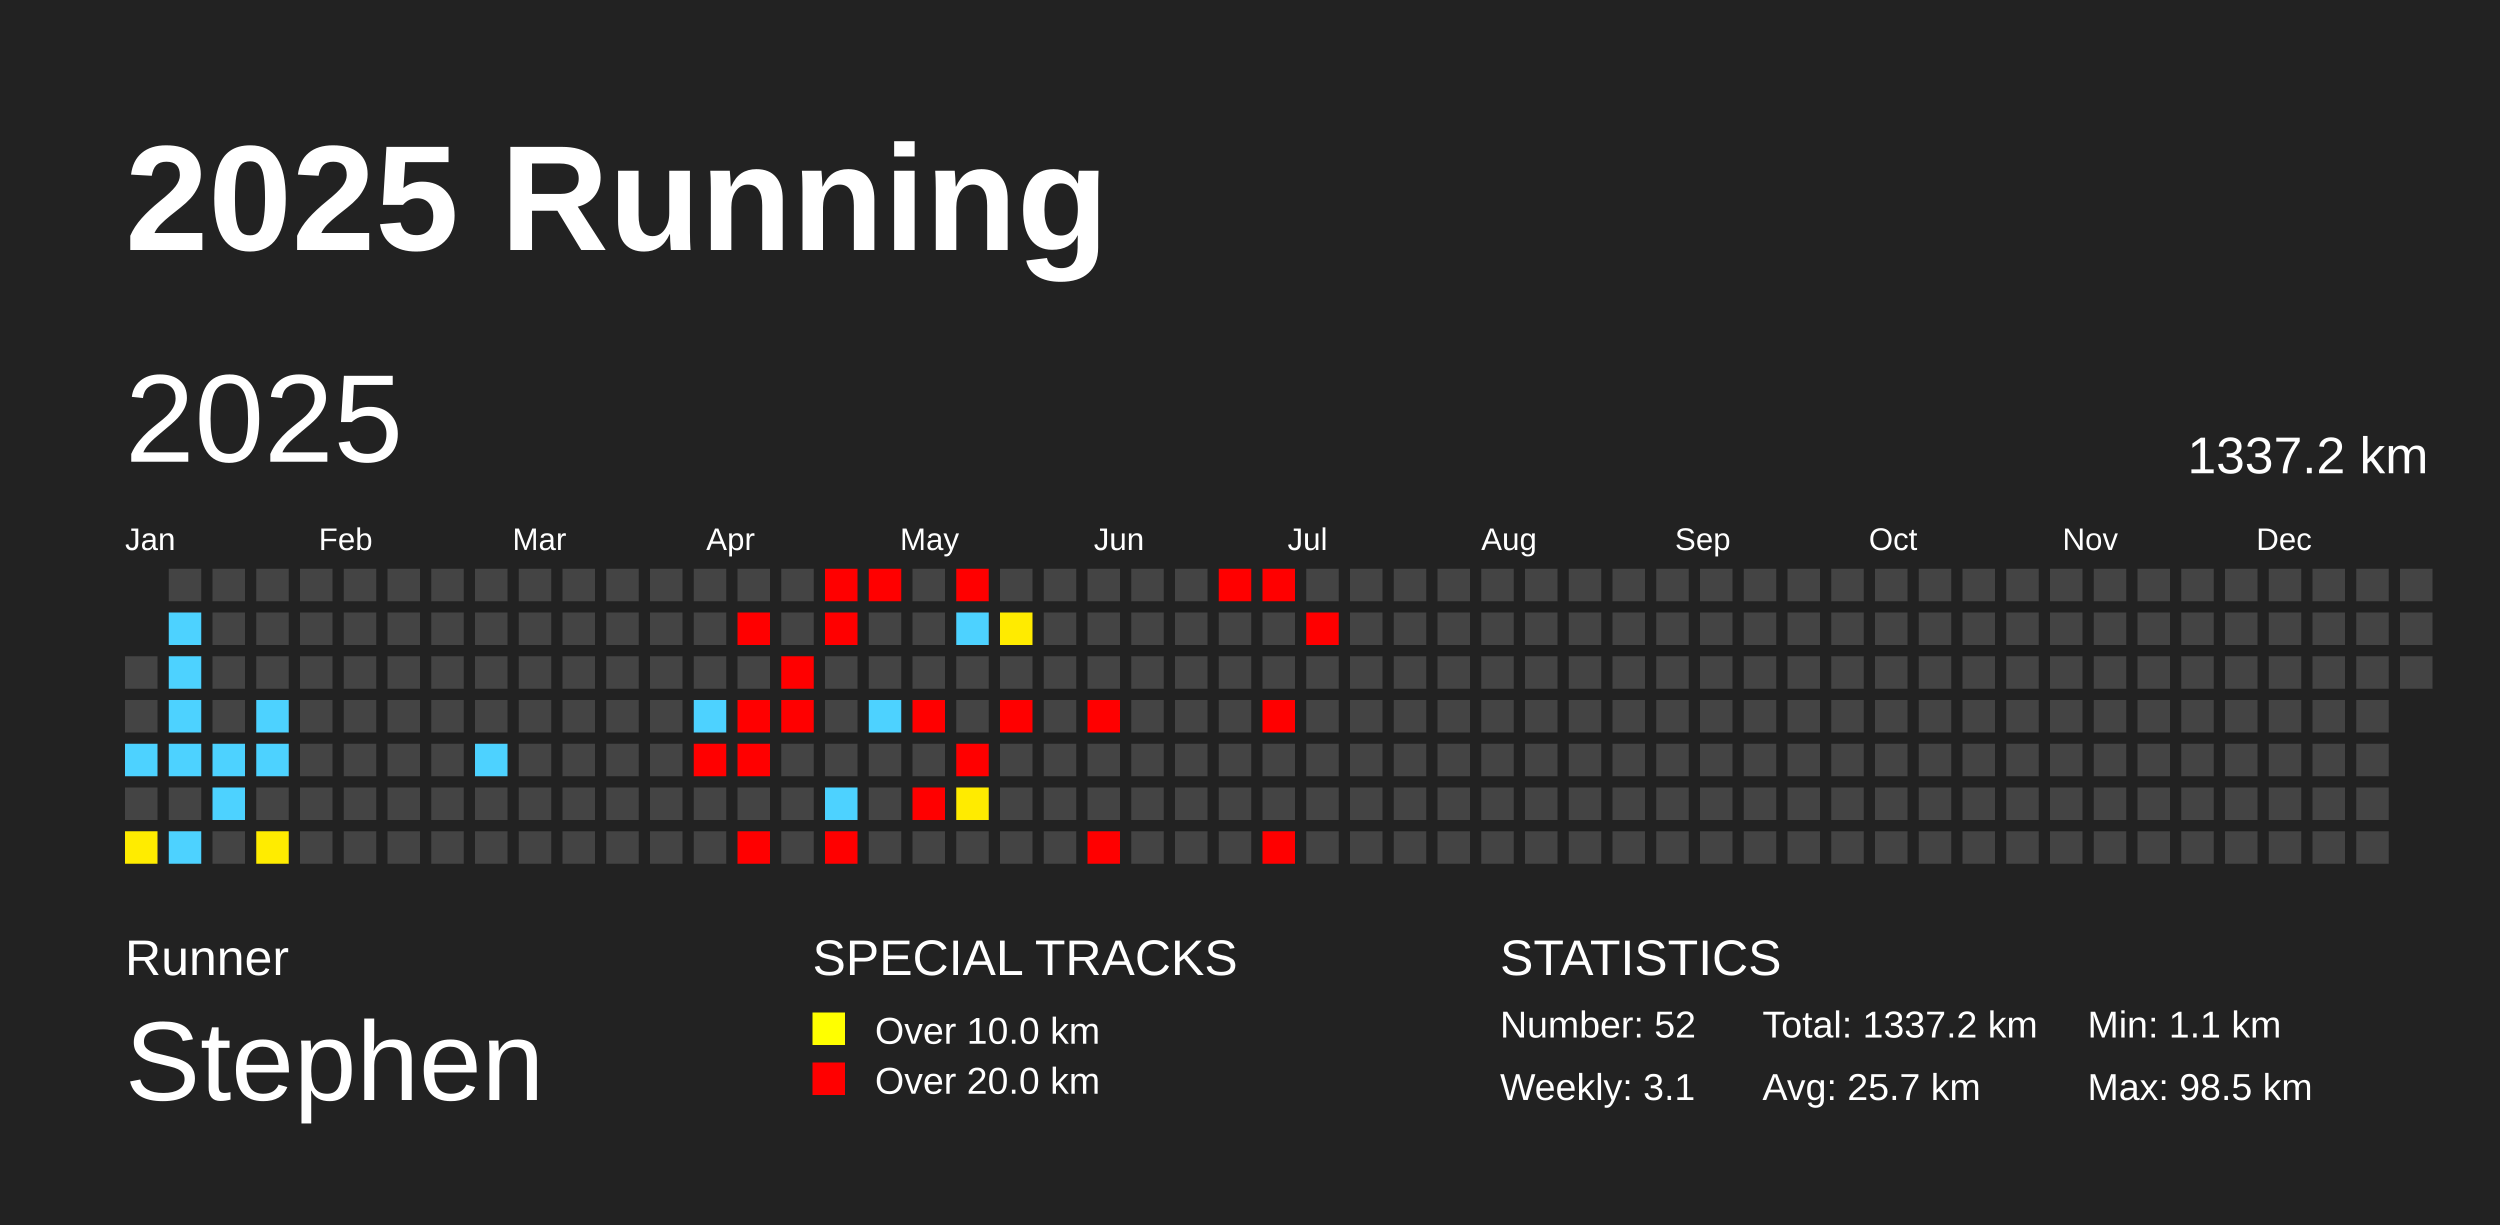
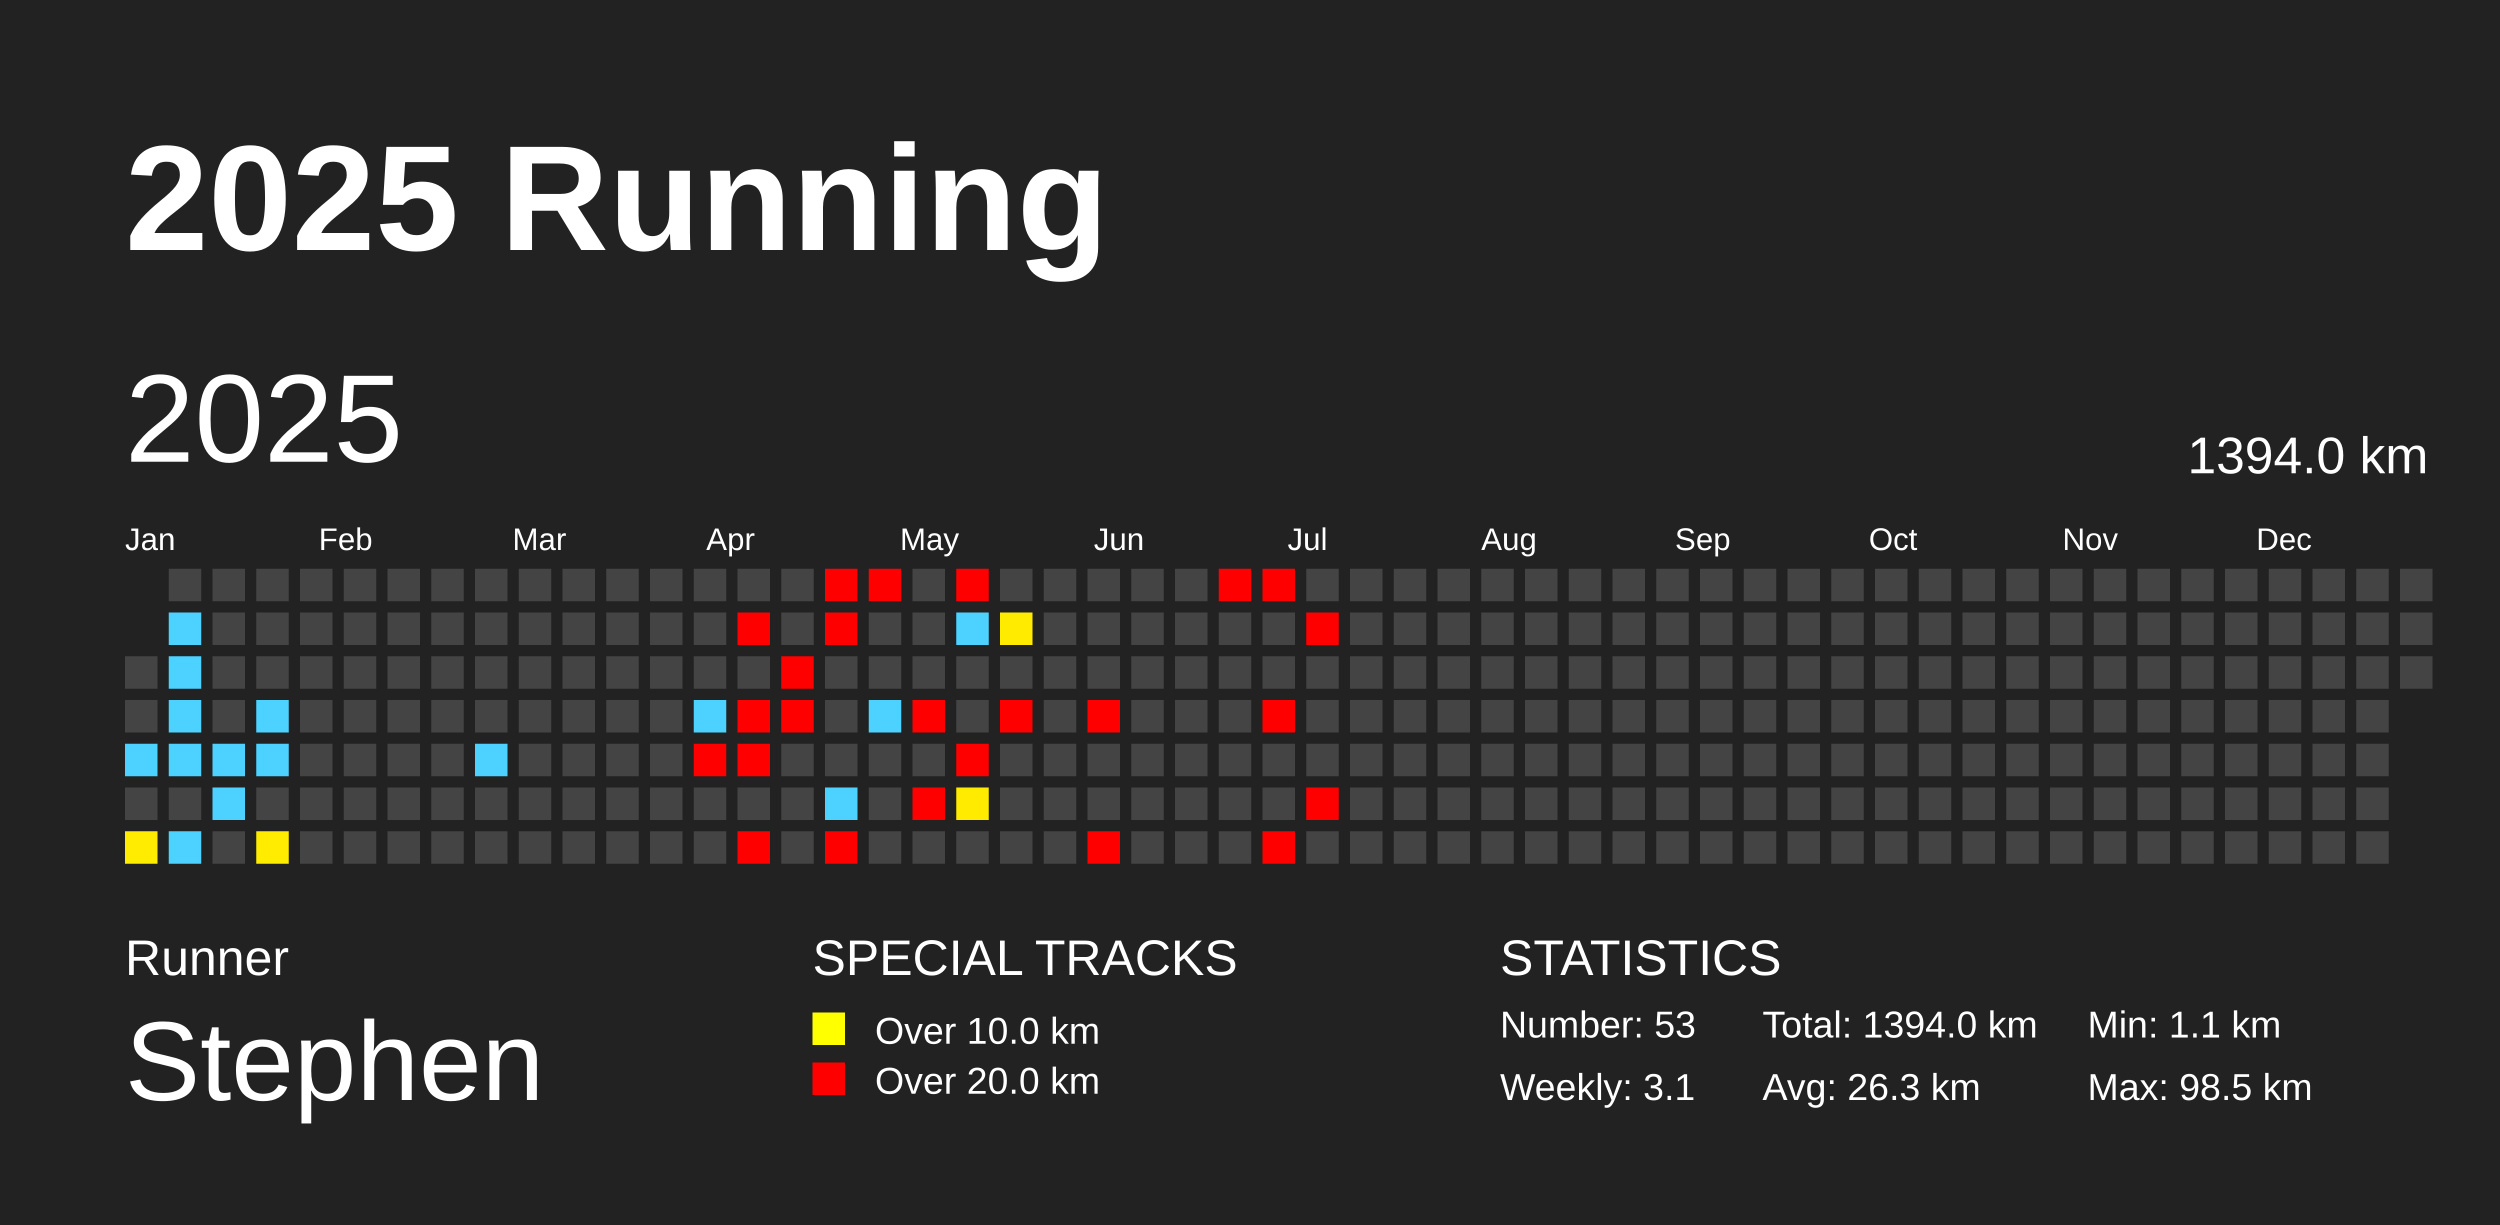
<svg xmlns="http://www.w3.org/2000/svg" baseProfile="full" height="98mm" version="1.1" viewBox="0,0,200,98" width="200mm">
  <defs />
  <rect fill="#222222" height="98" width="200" x="0" y="0" />
  <text fill="#FFFFFF" style="font-size:12px; font-family:Arial; font-weight:bold;" x="10" y="20">2025 Running</text>
  <text fill="#FFFFFF" style="font-size:4px; font-family:Arial" x="10" y="78">Runner</text>
  <text fill="#FFFFFF" style="font-size:9px; font-family:Arial" x="10" y="88">Stephen</text>
  <text fill="#FFFFFF" style="font-size:4px; font-family:Arial" x="65" y="78">SPECIAL TRACKS</text>
  <rect fill="yellow" height="2.6" width="2.6" x="65" y="81" />
  <text fill="#FFFFFF" style="font-size:3px; font-family:Arial" x="70" y="83.5">Over 10.0 km</text>
  <rect fill="red" height="2.6" width="2.6" x="65" y="85" />
  <text fill="#FFFFFF" style="font-size:3px; font-family:Arial" x="70" y="87.5">Over 20.0 km</text>
  <text fill="#FFFFFF" style="font-size:4px; font-family:Arial" x="120" y="78">STATISTICS</text>
-   <text fill="#FFFFFF" style="font-size:3px; font-family:Arial" x="120" y="83">Number: 52</text>
+   <text fill="#FFFFFF" style="font-size:3px; font-family:Arial" x="120" y="83">Number: 53</text>
  <text fill="#FFFFFF" style="font-size:3px; font-family:Arial" x="120" y="88">Weekly: 3.1</text>
-   <text fill="#FFFFFF" style="font-size:3px; font-family:Arial" x="141" y="83">Total: 1337.2 km</text>
-   <text fill="#FFFFFF" style="font-size:3px; font-family:Arial" x="141" y="88">Avg: 25.7 km</text>
+   <text fill="#FFFFFF" style="font-size:3px; font-family:Arial" x="141" y="83">Total: 1394.0 km</text>
+   <text fill="#FFFFFF" style="font-size:3px; font-family:Arial" x="141" y="88">Avg: 26.3 km</text>
  <text fill="#FFFFFF" style="font-size:3px; font-family:Arial" x="167" y="83">Min: 1.1 km</text>
  <text fill="#FFFFFF" style="font-size:3px; font-family:Arial" x="167" y="88">Max: 98.5 km</text>
  <text dominant-baseline="hanging" fill="#FFFFFF" style="font-size:10.0px; font-family:Arial;" x="10" y="30">2025</text>
-   <text dominant-baseline="hanging" fill="#FFFFFF" style="font-size:4.125px; font-family:Arial;" x="175" y="35">1337.2 km</text>
+   <text dominant-baseline="hanging" fill="#FFFFFF" style="font-size:4.125px; font-family:Arial;" x="175" y="35">1394.0 km</text>
  <text fill="#FFFFFF" style="font-size:2.5px; font-family:Arial" x="10.0" y="44">Jan</text>
  <text fill="#FFFFFF" style="font-size:2.5px; font-family:Arial" x="25.5" y="44">Feb</text>
  <text fill="#FFFFFF" style="font-size:2.5px; font-family:Arial" x="41.0" y="44">Mar</text>
  <text fill="#FFFFFF" style="font-size:2.5px; font-family:Arial" x="56.5" y="44">Apr</text>
  <text fill="#FFFFFF" style="font-size:2.5px; font-family:Arial" x="72.0" y="44">May</text>
  <text fill="#FFFFFF" style="font-size:2.5px; font-family:Arial" x="87.5" y="44">Jun</text>
  <text fill="#FFFFFF" style="font-size:2.5px; font-family:Arial" x="103.0" y="44">Jul</text>
  <text fill="#FFFFFF" style="font-size:2.5px; font-family:Arial" x="118.5" y="44">Aug</text>
  <text fill="#FFFFFF" style="font-size:2.5px; font-family:Arial" x="134.0" y="44">Sep</text>
  <text fill="#FFFFFF" style="font-size:2.5px; font-family:Arial" x="149.5" y="44">Oct</text>
  <text fill="#FFFFFF" style="font-size:2.5px; font-family:Arial" x="165.0" y="44">Nov</text>
  <text fill="#FFFFFF" style="font-size:2.5px; font-family:Arial" x="180.5" y="44">Dec</text>
  <rect fill="#444444" height="2.6" width="2.6" x="10.0" y="52.5" />
  <rect fill="#444444" height="2.6" width="2.6" x="10.0" y="56.0" />
  <rect fill="#4dd2ff" height="2.6" width="2.6" x="10.0" y="59.5" />
  <rect fill="#444444" height="2.6" width="2.6" x="10.0" y="63.0" />
  <rect fill="#ffec00" height="2.6" width="2.6" x="10.0" y="66.5" />
  <rect fill="#444444" height="2.6" width="2.6" x="13.5" y="45.5" />
  <rect fill="#4dd2ff" height="2.6" width="2.6" x="13.5" y="49.0" />
  <rect fill="#4dd2ff" height="2.6" width="2.6" x="13.5" y="52.5" />
  <rect fill="#4dd2ff" height="2.6" width="2.6" x="13.5" y="56.0" />
  <rect fill="#4dd2ff" height="2.6" width="2.6" x="13.5" y="59.5" />
  <rect fill="#444444" height="2.6" width="2.6" x="13.5" y="63.0" />
  <rect fill="#4dd2ff" height="2.6" width="2.6" x="13.5" y="66.5" />
  <rect fill="#444444" height="2.6" width="2.6" x="17.0" y="45.5" />
  <rect fill="#444444" height="2.6" width="2.6" x="17.0" y="49.0" />
  <rect fill="#444444" height="2.6" width="2.6" x="17.0" y="52.5" />
  <rect fill="#444444" height="2.6" width="2.6" x="17.0" y="56.0" />
  <rect fill="#4dd2ff" height="2.6" width="2.6" x="17.0" y="59.5" />
  <rect fill="#4dd2ff" height="2.6" width="2.6" x="17.0" y="63.0" />
  <rect fill="#444444" height="2.6" width="2.6" x="17.0" y="66.5" />
  <rect fill="#444444" height="2.6" width="2.6" x="20.5" y="45.5" />
  <rect fill="#444444" height="2.6" width="2.6" x="20.5" y="49.0" />
  <rect fill="#444444" height="2.6" width="2.6" x="20.5" y="52.5" />
  <rect fill="#4dd2ff" height="2.6" width="2.6" x="20.5" y="56.0" />
  <rect fill="#4dd2ff" height="2.6" width="2.6" x="20.5" y="59.5" />
  <rect fill="#444444" height="2.6" width="2.6" x="20.5" y="63.0" />
  <rect fill="#ffec00" height="2.6" width="2.6" x="20.5" y="66.5" />
  <rect fill="#444444" height="2.6" width="2.6" x="24.0" y="45.5" />
  <rect fill="#444444" height="2.6" width="2.6" x="24.0" y="49.0" />
  <rect fill="#444444" height="2.6" width="2.6" x="24.0" y="52.5" />
  <rect fill="#444444" height="2.6" width="2.6" x="24.0" y="56.0" />
  <rect fill="#444444" height="2.6" width="2.6" x="24.0" y="59.5" />
  <rect fill="#444444" height="2.6" width="2.6" x="24.0" y="63.0" />
  <rect fill="#444444" height="2.6" width="2.6" x="24.0" y="66.5" />
  <rect fill="#444444" height="2.6" width="2.6" x="27.5" y="45.5" />
  <rect fill="#444444" height="2.6" width="2.6" x="27.5" y="49.0" />
  <rect fill="#444444" height="2.6" width="2.6" x="27.5" y="52.5" />
  <rect fill="#444444" height="2.6" width="2.6" x="27.5" y="56.0" />
  <rect fill="#444444" height="2.6" width="2.6" x="27.5" y="59.5" />
  <rect fill="#444444" height="2.6" width="2.6" x="27.5" y="63.0" />
  <rect fill="#444444" height="2.6" width="2.6" x="27.5" y="66.5" />
  <rect fill="#444444" height="2.6" width="2.6" x="31.0" y="45.5" />
  <rect fill="#444444" height="2.6" width="2.6" x="31.0" y="49.0" />
  <rect fill="#444444" height="2.6" width="2.6" x="31.0" y="52.5" />
  <rect fill="#444444" height="2.6" width="2.6" x="31.0" y="56.0" />
  <rect fill="#444444" height="2.6" width="2.6" x="31.0" y="59.5" />
  <rect fill="#444444" height="2.6" width="2.6" x="31.0" y="63.0" />
  <rect fill="#444444" height="2.6" width="2.6" x="31.0" y="66.5" />
  <rect fill="#444444" height="2.6" width="2.6" x="34.5" y="45.5" />
  <rect fill="#444444" height="2.6" width="2.6" x="34.5" y="49.0" />
  <rect fill="#444444" height="2.6" width="2.6" x="34.5" y="52.5" />
  <rect fill="#444444" height="2.6" width="2.6" x="34.5" y="56.0" />
  <rect fill="#444444" height="2.6" width="2.6" x="34.5" y="59.5" />
  <rect fill="#444444" height="2.6" width="2.6" x="34.5" y="63.0" />
  <rect fill="#444444" height="2.6" width="2.6" x="34.5" y="66.5" />
  <rect fill="#444444" height="2.6" width="2.6" x="38.0" y="45.5" />
  <rect fill="#444444" height="2.6" width="2.6" x="38.0" y="49.0" />
  <rect fill="#444444" height="2.6" width="2.6" x="38.0" y="52.5" />
  <rect fill="#444444" height="2.6" width="2.6" x="38.0" y="56.0" />
  <rect fill="#4dd2ff" height="2.6" width="2.6" x="38.0" y="59.5" />
  <rect fill="#444444" height="2.6" width="2.6" x="38.0" y="63.0" />
  <rect fill="#444444" height="2.6" width="2.6" x="38.0" y="66.5" />
  <rect fill="#444444" height="2.6" width="2.6" x="41.5" y="45.5" />
  <rect fill="#444444" height="2.6" width="2.6" x="41.5" y="49.0" />
  <rect fill="#444444" height="2.6" width="2.6" x="41.5" y="52.5" />
  <rect fill="#444444" height="2.6" width="2.6" x="41.5" y="56.0" />
  <rect fill="#444444" height="2.6" width="2.6" x="41.5" y="59.5" />
  <rect fill="#444444" height="2.6" width="2.6" x="41.5" y="63.0" />
  <rect fill="#444444" height="2.6" width="2.6" x="41.5" y="66.5" />
  <rect fill="#444444" height="2.6" width="2.6" x="45.0" y="45.5" />
  <rect fill="#444444" height="2.6" width="2.6" x="45.0" y="49.0" />
  <rect fill="#444444" height="2.6" width="2.6" x="45.0" y="52.5" />
  <rect fill="#444444" height="2.6" width="2.6" x="45.0" y="56.0" />
  <rect fill="#444444" height="2.6" width="2.6" x="45.0" y="59.5" />
  <rect fill="#444444" height="2.6" width="2.6" x="45.0" y="63.0" />
  <rect fill="#444444" height="2.6" width="2.6" x="45.0" y="66.5" />
  <rect fill="#444444" height="2.6" width="2.6" x="48.5" y="45.5" />
  <rect fill="#444444" height="2.6" width="2.6" x="48.5" y="49.0" />
  <rect fill="#444444" height="2.6" width="2.6" x="48.5" y="52.5" />
  <rect fill="#444444" height="2.6" width="2.6" x="48.5" y="56.0" />
  <rect fill="#444444" height="2.6" width="2.6" x="48.5" y="59.5" />
  <rect fill="#444444" height="2.6" width="2.6" x="48.5" y="63.0" />
  <rect fill="#444444" height="2.6" width="2.6" x="48.5" y="66.5" />
  <rect fill="#444444" height="2.6" width="2.6" x="52.0" y="45.5" />
  <rect fill="#444444" height="2.6" width="2.6" x="52.0" y="49.0" />
  <rect fill="#444444" height="2.6" width="2.6" x="52.0" y="52.5" />
  <rect fill="#444444" height="2.6" width="2.6" x="52.0" y="56.0" />
  <rect fill="#444444" height="2.6" width="2.6" x="52.0" y="59.5" />
  <rect fill="#444444" height="2.6" width="2.6" x="52.0" y="63.0" />
  <rect fill="#444444" height="2.6" width="2.6" x="52.0" y="66.5" />
  <rect fill="#444444" height="2.6" width="2.6" x="55.5" y="45.5" />
  <rect fill="#444444" height="2.6" width="2.6" x="55.5" y="49.0" />
  <rect fill="#444444" height="2.6" width="2.6" x="55.5" y="52.5" />
  <rect fill="#4dd2ff" height="2.6" width="2.6" x="55.5" y="56.0" />
  <rect fill="red" height="2.6" width="2.6" x="55.5" y="59.5" />
  <rect fill="#444444" height="2.6" width="2.6" x="55.5" y="63.0" />
  <rect fill="#444444" height="2.6" width="2.6" x="55.5" y="66.5" />
  <rect fill="#444444" height="2.6" width="2.6" x="59.0" y="45.5" />
  <rect fill="red" height="2.6" width="2.6" x="59.0" y="49.0" />
  <rect fill="#444444" height="2.6" width="2.6" x="59.0" y="52.5" />
  <rect fill="red" height="2.6" width="2.6" x="59.0" y="56.0" />
  <rect fill="red" height="2.6" width="2.6" x="59.0" y="59.5" />
  <rect fill="#444444" height="2.6" width="2.6" x="59.0" y="63.0" />
  <rect fill="red" height="2.6" width="2.6" x="59.0" y="66.5" />
  <rect fill="#444444" height="2.6" width="2.6" x="62.5" y="45.5" />
  <rect fill="#444444" height="2.6" width="2.6" x="62.5" y="49.0" />
  <rect fill="red" height="2.6" width="2.6" x="62.5" y="52.5" />
  <rect fill="red" height="2.6" width="2.6" x="62.5" y="56.0" />
  <rect fill="#444444" height="2.6" width="2.6" x="62.5" y="59.5" />
  <rect fill="#444444" height="2.6" width="2.6" x="62.5" y="63.0" />
  <rect fill="#444444" height="2.6" width="2.6" x="62.5" y="66.5" />
  <rect fill="red" height="2.6" width="2.6" x="66.0" y="45.5" />
  <rect fill="red" height="2.6" width="2.6" x="66.0" y="49.0" />
  <rect fill="#444444" height="2.6" width="2.6" x="66.0" y="52.5" />
  <rect fill="#444444" height="2.6" width="2.6" x="66.0" y="56.0" />
  <rect fill="#444444" height="2.6" width="2.6" x="66.0" y="59.5" />
  <rect fill="#4dd2ff" height="2.6" width="2.6" x="66.0" y="63.0" />
  <rect fill="red" height="2.6" width="2.6" x="66.0" y="66.5" />
  <rect fill="red" height="2.6" width="2.6" x="69.5" y="45.5" />
  <rect fill="#444444" height="2.6" width="2.6" x="69.5" y="49.0" />
  <rect fill="#444444" height="2.6" width="2.6" x="69.5" y="52.5" />
  <rect fill="#4dd2ff" height="2.6" width="2.6" x="69.5" y="56.0" />
  <rect fill="#444444" height="2.6" width="2.6" x="69.5" y="59.5" />
  <rect fill="#444444" height="2.6" width="2.6" x="69.5" y="63.0" />
  <rect fill="#444444" height="2.6" width="2.6" x="69.5" y="66.5" />
  <rect fill="#444444" height="2.6" width="2.6" x="73.0" y="45.5" />
  <rect fill="#444444" height="2.6" width="2.6" x="73.0" y="49.0" />
  <rect fill="#444444" height="2.6" width="2.6" x="73.0" y="52.5" />
  <rect fill="red" height="2.6" width="2.6" x="73.0" y="56.0" />
  <rect fill="#444444" height="2.6" width="2.6" x="73.0" y="59.5" />
  <rect fill="red" height="2.6" width="2.6" x="73.0" y="63.0" />
  <rect fill="#444444" height="2.6" width="2.6" x="73.0" y="66.5" />
  <rect fill="red" height="2.6" width="2.6" x="76.5" y="45.5" />
  <rect fill="#4dd2ff" height="2.6" width="2.6" x="76.5" y="49.0" />
  <rect fill="#444444" height="2.6" width="2.6" x="76.5" y="52.5" />
  <rect fill="#444444" height="2.6" width="2.6" x="76.5" y="56.0" />
  <rect fill="red" height="2.6" width="2.6" x="76.5" y="59.5" />
  <rect fill="#ffeb00" height="2.6" width="2.6" x="76.5" y="63.0" />
  <rect fill="#444444" height="2.6" width="2.6" x="76.5" y="66.5" />
  <rect fill="#444444" height="2.6" width="2.6" x="80.0" y="45.5" />
  <rect fill="#ffeb00" height="2.6" width="2.6" x="80.0" y="49.0" />
  <rect fill="#444444" height="2.6" width="2.6" x="80.0" y="52.5" />
  <rect fill="red" height="2.6" width="2.6" x="80.0" y="56.0" />
  <rect fill="#444444" height="2.6" width="2.6" x="80.0" y="59.5" />
  <rect fill="#444444" height="2.6" width="2.6" x="80.0" y="63.0" />
  <rect fill="#444444" height="2.6" width="2.6" x="80.0" y="66.5" />
  <rect fill="#444444" height="2.6" width="2.6" x="83.5" y="45.5" />
  <rect fill="#444444" height="2.6" width="2.6" x="83.5" y="49.0" />
  <rect fill="#444444" height="2.6" width="2.6" x="83.5" y="52.5" />
  <rect fill="#444444" height="2.6" width="2.6" x="83.5" y="56.0" />
  <rect fill="#444444" height="2.6" width="2.6" x="83.5" y="59.5" />
  <rect fill="#444444" height="2.6" width="2.6" x="83.5" y="63.0" />
  <rect fill="#444444" height="2.6" width="2.6" x="83.5" y="66.5" />
  <rect fill="#444444" height="2.6" width="2.6" x="87.0" y="45.5" />
  <rect fill="#444444" height="2.6" width="2.6" x="87.0" y="49.0" />
  <rect fill="#444444" height="2.6" width="2.6" x="87.0" y="52.5" />
  <rect fill="red" height="2.6" width="2.6" x="87.0" y="56.0" />
  <rect fill="#444444" height="2.6" width="2.6" x="87.0" y="59.5" />
  <rect fill="#444444" height="2.6" width="2.6" x="87.0" y="63.0" />
  <rect fill="red" height="2.6" width="2.6" x="87.0" y="66.5" />
  <rect fill="#444444" height="2.6" width="2.6" x="90.5" y="45.5" />
  <rect fill="#444444" height="2.6" width="2.6" x="90.5" y="49.0" />
  <rect fill="#444444" height="2.6" width="2.6" x="90.5" y="52.5" />
  <rect fill="#444444" height="2.6" width="2.6" x="90.5" y="56.0" />
  <rect fill="#444444" height="2.6" width="2.6" x="90.5" y="59.5" />
  <rect fill="#444444" height="2.6" width="2.6" x="90.5" y="63.0" />
  <rect fill="#444444" height="2.6" width="2.6" x="90.5" y="66.5" />
  <rect fill="#444444" height="2.6" width="2.6" x="94.0" y="45.5" />
  <rect fill="#444444" height="2.6" width="2.6" x="94.0" y="49.0" />
  <rect fill="#444444" height="2.6" width="2.6" x="94.0" y="52.5" />
  <rect fill="#444444" height="2.6" width="2.6" x="94.0" y="56.0" />
  <rect fill="#444444" height="2.6" width="2.6" x="94.0" y="59.5" />
  <rect fill="#444444" height="2.6" width="2.6" x="94.0" y="63.0" />
  <rect fill="#444444" height="2.6" width="2.6" x="94.0" y="66.5" />
  <rect fill="red" height="2.6" width="2.6" x="97.5" y="45.5" />
  <rect fill="#444444" height="2.6" width="2.6" x="97.5" y="49.0" />
  <rect fill="#444444" height="2.6" width="2.6" x="97.5" y="52.5" />
  <rect fill="#444444" height="2.6" width="2.6" x="97.5" y="56.0" />
  <rect fill="#444444" height="2.6" width="2.6" x="97.5" y="59.5" />
  <rect fill="#444444" height="2.6" width="2.6" x="97.5" y="63.0" />
  <rect fill="#444444" height="2.6" width="2.6" x="97.5" y="66.5" />
  <rect fill="red" height="2.6" width="2.6" x="101.0" y="45.5" />
  <rect fill="#444444" height="2.6" width="2.6" x="101.0" y="49.0" />
  <rect fill="#444444" height="2.6" width="2.6" x="101.0" y="52.5" />
  <rect fill="red" height="2.6" width="2.6" x="101.0" y="56.0" />
  <rect fill="#444444" height="2.6" width="2.6" x="101.0" y="59.5" />
  <rect fill="#444444" height="2.6" width="2.6" x="101.0" y="63.0" />
  <rect fill="red" height="2.6" width="2.6" x="101.0" y="66.5" />
  <rect fill="#444444" height="2.6" width="2.6" x="104.5" y="45.5" />
  <rect fill="red" height="2.6" width="2.6" x="104.5" y="49.0" />
  <rect fill="#444444" height="2.6" width="2.6" x="104.5" y="52.5" />
  <rect fill="#444444" height="2.6" width="2.6" x="104.5" y="56.0" />
  <rect fill="#444444" height="2.6" width="2.6" x="104.5" y="59.5" />
-   <rect fill="#444444" height="2.6" width="2.6" x="104.5" y="63.0" />
+   <rect fill="red" height="2.6" width="2.6" x="104.5" y="63.0" />
  <rect fill="#444444" height="2.6" width="2.6" x="104.5" y="66.5" />
  <rect fill="#444444" height="2.6" width="2.6" x="108.0" y="45.5" />
  <rect fill="#444444" height="2.6" width="2.6" x="108.0" y="49.0" />
  <rect fill="#444444" height="2.6" width="2.6" x="108.0" y="52.5" />
  <rect fill="#444444" height="2.6" width="2.6" x="108.0" y="56.0" />
  <rect fill="#444444" height="2.6" width="2.6" x="108.0" y="59.5" />
  <rect fill="#444444" height="2.6" width="2.6" x="108.0" y="63.0" />
  <rect fill="#444444" height="2.6" width="2.6" x="108.0" y="66.5" />
  <rect fill="#444444" height="2.6" width="2.6" x="111.5" y="45.5" />
  <rect fill="#444444" height="2.6" width="2.6" x="111.5" y="49.0" />
  <rect fill="#444444" height="2.6" width="2.6" x="111.5" y="52.5" />
  <rect fill="#444444" height="2.6" width="2.6" x="111.5" y="56.0" />
  <rect fill="#444444" height="2.6" width="2.6" x="111.5" y="59.5" />
  <rect fill="#444444" height="2.6" width="2.6" x="111.5" y="63.0" />
  <rect fill="#444444" height="2.6" width="2.6" x="111.5" y="66.5" />
  <rect fill="#444444" height="2.6" width="2.6" x="115.0" y="45.5" />
  <rect fill="#444444" height="2.6" width="2.6" x="115.0" y="49.0" />
  <rect fill="#444444" height="2.6" width="2.6" x="115.0" y="52.5" />
  <rect fill="#444444" height="2.6" width="2.6" x="115.0" y="56.0" />
  <rect fill="#444444" height="2.6" width="2.6" x="115.0" y="59.5" />
  <rect fill="#444444" height="2.6" width="2.6" x="115.0" y="63.0" />
  <rect fill="#444444" height="2.6" width="2.6" x="115.0" y="66.5" />
  <rect fill="#444444" height="2.6" width="2.6" x="118.5" y="45.5" />
  <rect fill="#444444" height="2.6" width="2.6" x="118.5" y="49.0" />
  <rect fill="#444444" height="2.6" width="2.6" x="118.5" y="52.5" />
  <rect fill="#444444" height="2.6" width="2.6" x="118.5" y="56.0" />
  <rect fill="#444444" height="2.6" width="2.6" x="118.5" y="59.5" />
  <rect fill="#444444" height="2.6" width="2.6" x="118.5" y="63.0" />
  <rect fill="#444444" height="2.6" width="2.6" x="118.5" y="66.5" />
  <rect fill="#444444" height="2.6" width="2.6" x="122.0" y="45.5" />
  <rect fill="#444444" height="2.6" width="2.6" x="122.0" y="49.0" />
  <rect fill="#444444" height="2.6" width="2.6" x="122.0" y="52.5" />
  <rect fill="#444444" height="2.6" width="2.6" x="122.0" y="56.0" />
  <rect fill="#444444" height="2.6" width="2.6" x="122.0" y="59.5" />
  <rect fill="#444444" height="2.6" width="2.6" x="122.0" y="63.0" />
  <rect fill="#444444" height="2.6" width="2.6" x="122.0" y="66.5" />
  <rect fill="#444444" height="2.6" width="2.6" x="125.5" y="45.5" />
  <rect fill="#444444" height="2.6" width="2.6" x="125.5" y="49.0" />
  <rect fill="#444444" height="2.6" width="2.6" x="125.5" y="52.5" />
  <rect fill="#444444" height="2.6" width="2.6" x="125.5" y="56.0" />
  <rect fill="#444444" height="2.6" width="2.6" x="125.5" y="59.5" />
  <rect fill="#444444" height="2.6" width="2.6" x="125.5" y="63.0" />
  <rect fill="#444444" height="2.6" width="2.6" x="125.5" y="66.5" />
  <rect fill="#444444" height="2.6" width="2.6" x="129.0" y="45.5" />
  <rect fill="#444444" height="2.6" width="2.6" x="129.0" y="49.0" />
  <rect fill="#444444" height="2.6" width="2.6" x="129.0" y="52.5" />
  <rect fill="#444444" height="2.6" width="2.6" x="129.0" y="56.0" />
  <rect fill="#444444" height="2.6" width="2.6" x="129.0" y="59.5" />
  <rect fill="#444444" height="2.6" width="2.6" x="129.0" y="63.0" />
  <rect fill="#444444" height="2.6" width="2.6" x="129.0" y="66.5" />
  <rect fill="#444444" height="2.6" width="2.6" x="132.5" y="45.5" />
  <rect fill="#444444" height="2.6" width="2.6" x="132.5" y="49.0" />
  <rect fill="#444444" height="2.6" width="2.6" x="132.5" y="52.5" />
  <rect fill="#444444" height="2.6" width="2.6" x="132.5" y="56.0" />
  <rect fill="#444444" height="2.6" width="2.6" x="132.5" y="59.5" />
  <rect fill="#444444" height="2.6" width="2.6" x="132.5" y="63.0" />
  <rect fill="#444444" height="2.6" width="2.6" x="132.5" y="66.5" />
  <rect fill="#444444" height="2.6" width="2.6" x="136.0" y="45.5" />
  <rect fill="#444444" height="2.6" width="2.6" x="136.0" y="49.0" />
  <rect fill="#444444" height="2.6" width="2.6" x="136.0" y="52.5" />
  <rect fill="#444444" height="2.6" width="2.6" x="136.0" y="56.0" />
  <rect fill="#444444" height="2.6" width="2.6" x="136.0" y="59.5" />
  <rect fill="#444444" height="2.6" width="2.6" x="136.0" y="63.0" />
  <rect fill="#444444" height="2.6" width="2.6" x="136.0" y="66.5" />
  <rect fill="#444444" height="2.6" width="2.6" x="139.5" y="45.5" />
  <rect fill="#444444" height="2.6" width="2.6" x="139.5" y="49.0" />
  <rect fill="#444444" height="2.6" width="2.6" x="139.5" y="52.5" />
  <rect fill="#444444" height="2.6" width="2.6" x="139.5" y="56.0" />
  <rect fill="#444444" height="2.6" width="2.6" x="139.5" y="59.5" />
  <rect fill="#444444" height="2.6" width="2.6" x="139.5" y="63.0" />
  <rect fill="#444444" height="2.6" width="2.6" x="139.5" y="66.5" />
  <rect fill="#444444" height="2.6" width="2.6" x="143.0" y="45.5" />
  <rect fill="#444444" height="2.6" width="2.6" x="143.0" y="49.0" />
  <rect fill="#444444" height="2.6" width="2.6" x="143.0" y="52.5" />
  <rect fill="#444444" height="2.6" width="2.6" x="143.0" y="56.0" />
  <rect fill="#444444" height="2.6" width="2.6" x="143.0" y="59.5" />
  <rect fill="#444444" height="2.6" width="2.6" x="143.0" y="63.0" />
  <rect fill="#444444" height="2.6" width="2.6" x="143.0" y="66.5" />
  <rect fill="#444444" height="2.6" width="2.6" x="146.5" y="45.5" />
  <rect fill="#444444" height="2.6" width="2.6" x="146.5" y="49.0" />
  <rect fill="#444444" height="2.6" width="2.6" x="146.5" y="52.5" />
  <rect fill="#444444" height="2.6" width="2.6" x="146.5" y="56.0" />
  <rect fill="#444444" height="2.6" width="2.6" x="146.5" y="59.5" />
  <rect fill="#444444" height="2.6" width="2.6" x="146.5" y="63.0" />
  <rect fill="#444444" height="2.6" width="2.6" x="146.5" y="66.5" />
  <rect fill="#444444" height="2.6" width="2.6" x="150.0" y="45.5" />
  <rect fill="#444444" height="2.6" width="2.6" x="150.0" y="49.0" />
  <rect fill="#444444" height="2.6" width="2.6" x="150.0" y="52.5" />
  <rect fill="#444444" height="2.6" width="2.6" x="150.0" y="56.0" />
  <rect fill="#444444" height="2.6" width="2.6" x="150.0" y="59.5" />
  <rect fill="#444444" height="2.6" width="2.6" x="150.0" y="63.0" />
  <rect fill="#444444" height="2.6" width="2.6" x="150.0" y="66.5" />
  <rect fill="#444444" height="2.6" width="2.6" x="153.5" y="45.5" />
  <rect fill="#444444" height="2.6" width="2.6" x="153.5" y="49.0" />
  <rect fill="#444444" height="2.6" width="2.6" x="153.5" y="52.5" />
  <rect fill="#444444" height="2.6" width="2.6" x="153.5" y="56.0" />
  <rect fill="#444444" height="2.6" width="2.6" x="153.5" y="59.5" />
  <rect fill="#444444" height="2.6" width="2.6" x="153.5" y="63.0" />
  <rect fill="#444444" height="2.6" width="2.6" x="153.5" y="66.5" />
  <rect fill="#444444" height="2.6" width="2.6" x="157.0" y="45.5" />
  <rect fill="#444444" height="2.6" width="2.6" x="157.0" y="49.0" />
  <rect fill="#444444" height="2.6" width="2.6" x="157.0" y="52.5" />
  <rect fill="#444444" height="2.6" width="2.6" x="157.0" y="56.0" />
  <rect fill="#444444" height="2.6" width="2.6" x="157.0" y="59.5" />
  <rect fill="#444444" height="2.6" width="2.6" x="157.0" y="63.0" />
  <rect fill="#444444" height="2.6" width="2.6" x="157.0" y="66.5" />
  <rect fill="#444444" height="2.6" width="2.6" x="160.5" y="45.5" />
  <rect fill="#444444" height="2.6" width="2.6" x="160.5" y="49.0" />
  <rect fill="#444444" height="2.6" width="2.6" x="160.5" y="52.5" />
  <rect fill="#444444" height="2.6" width="2.6" x="160.5" y="56.0" />
  <rect fill="#444444" height="2.6" width="2.6" x="160.5" y="59.5" />
  <rect fill="#444444" height="2.6" width="2.6" x="160.5" y="63.0" />
  <rect fill="#444444" height="2.6" width="2.6" x="160.5" y="66.5" />
  <rect fill="#444444" height="2.6" width="2.6" x="164.0" y="45.5" />
  <rect fill="#444444" height="2.6" width="2.6" x="164.0" y="49.0" />
  <rect fill="#444444" height="2.6" width="2.6" x="164.0" y="52.5" />
  <rect fill="#444444" height="2.6" width="2.6" x="164.0" y="56.0" />
  <rect fill="#444444" height="2.6" width="2.6" x="164.0" y="59.5" />
  <rect fill="#444444" height="2.6" width="2.6" x="164.0" y="63.0" />
  <rect fill="#444444" height="2.6" width="2.6" x="164.0" y="66.5" />
  <rect fill="#444444" height="2.6" width="2.6" x="167.5" y="45.5" />
  <rect fill="#444444" height="2.6" width="2.6" x="167.5" y="49.0" />
  <rect fill="#444444" height="2.6" width="2.6" x="167.5" y="52.5" />
  <rect fill="#444444" height="2.6" width="2.6" x="167.5" y="56.0" />
  <rect fill="#444444" height="2.6" width="2.6" x="167.5" y="59.5" />
  <rect fill="#444444" height="2.6" width="2.6" x="167.5" y="63.0" />
  <rect fill="#444444" height="2.6" width="2.6" x="167.5" y="66.5" />
  <rect fill="#444444" height="2.6" width="2.6" x="171.0" y="45.5" />
  <rect fill="#444444" height="2.6" width="2.6" x="171.0" y="49.0" />
  <rect fill="#444444" height="2.6" width="2.6" x="171.0" y="52.5" />
  <rect fill="#444444" height="2.6" width="2.6" x="171.0" y="56.0" />
  <rect fill="#444444" height="2.6" width="2.6" x="171.0" y="59.5" />
  <rect fill="#444444" height="2.6" width="2.6" x="171.0" y="63.0" />
  <rect fill="#444444" height="2.6" width="2.6" x="171.0" y="66.5" />
  <rect fill="#444444" height="2.6" width="2.6" x="174.5" y="45.5" />
  <rect fill="#444444" height="2.6" width="2.6" x="174.5" y="49.0" />
  <rect fill="#444444" height="2.6" width="2.6" x="174.5" y="52.5" />
  <rect fill="#444444" height="2.6" width="2.6" x="174.5" y="56.0" />
  <rect fill="#444444" height="2.6" width="2.6" x="174.5" y="59.5" />
  <rect fill="#444444" height="2.6" width="2.6" x="174.5" y="63.0" />
  <rect fill="#444444" height="2.6" width="2.6" x="174.5" y="66.5" />
  <rect fill="#444444" height="2.6" width="2.6" x="178.0" y="45.5" />
  <rect fill="#444444" height="2.6" width="2.6" x="178.0" y="49.0" />
  <rect fill="#444444" height="2.6" width="2.6" x="178.0" y="52.5" />
  <rect fill="#444444" height="2.6" width="2.6" x="178.0" y="56.0" />
  <rect fill="#444444" height="2.6" width="2.6" x="178.0" y="59.5" />
  <rect fill="#444444" height="2.6" width="2.6" x="178.0" y="63.0" />
  <rect fill="#444444" height="2.6" width="2.6" x="178.0" y="66.5" />
  <rect fill="#444444" height="2.6" width="2.6" x="181.5" y="45.5" />
  <rect fill="#444444" height="2.6" width="2.6" x="181.5" y="49.0" />
  <rect fill="#444444" height="2.6" width="2.6" x="181.5" y="52.5" />
  <rect fill="#444444" height="2.6" width="2.6" x="181.5" y="56.0" />
  <rect fill="#444444" height="2.6" width="2.6" x="181.5" y="59.5" />
  <rect fill="#444444" height="2.6" width="2.6" x="181.5" y="63.0" />
  <rect fill="#444444" height="2.6" width="2.6" x="181.5" y="66.5" />
  <rect fill="#444444" height="2.6" width="2.6" x="185.0" y="45.5" />
  <rect fill="#444444" height="2.6" width="2.6" x="185.0" y="49.0" />
  <rect fill="#444444" height="2.6" width="2.6" x="185.0" y="52.5" />
  <rect fill="#444444" height="2.6" width="2.6" x="185.0" y="56.0" />
  <rect fill="#444444" height="2.6" width="2.6" x="185.0" y="59.5" />
  <rect fill="#444444" height="2.6" width="2.6" x="185.0" y="63.0" />
  <rect fill="#444444" height="2.6" width="2.6" x="185.0" y="66.5" />
  <rect fill="#444444" height="2.6" width="2.6" x="188.5" y="45.5" />
  <rect fill="#444444" height="2.6" width="2.6" x="188.5" y="49.0" />
  <rect fill="#444444" height="2.6" width="2.6" x="188.5" y="52.5" />
  <rect fill="#444444" height="2.6" width="2.6" x="188.5" y="56.0" />
  <rect fill="#444444" height="2.6" width="2.6" x="188.5" y="59.5" />
  <rect fill="#444444" height="2.6" width="2.6" x="188.5" y="63.0" />
  <rect fill="#444444" height="2.6" width="2.6" x="188.5" y="66.5" />
  <rect fill="#444444" height="2.6" width="2.6" x="192.0" y="45.5" />
  <rect fill="#444444" height="2.6" width="2.6" x="192.0" y="49.0" />
  <rect fill="#444444" height="2.6" width="2.6" x="192.0" y="52.5" />
</svg>
